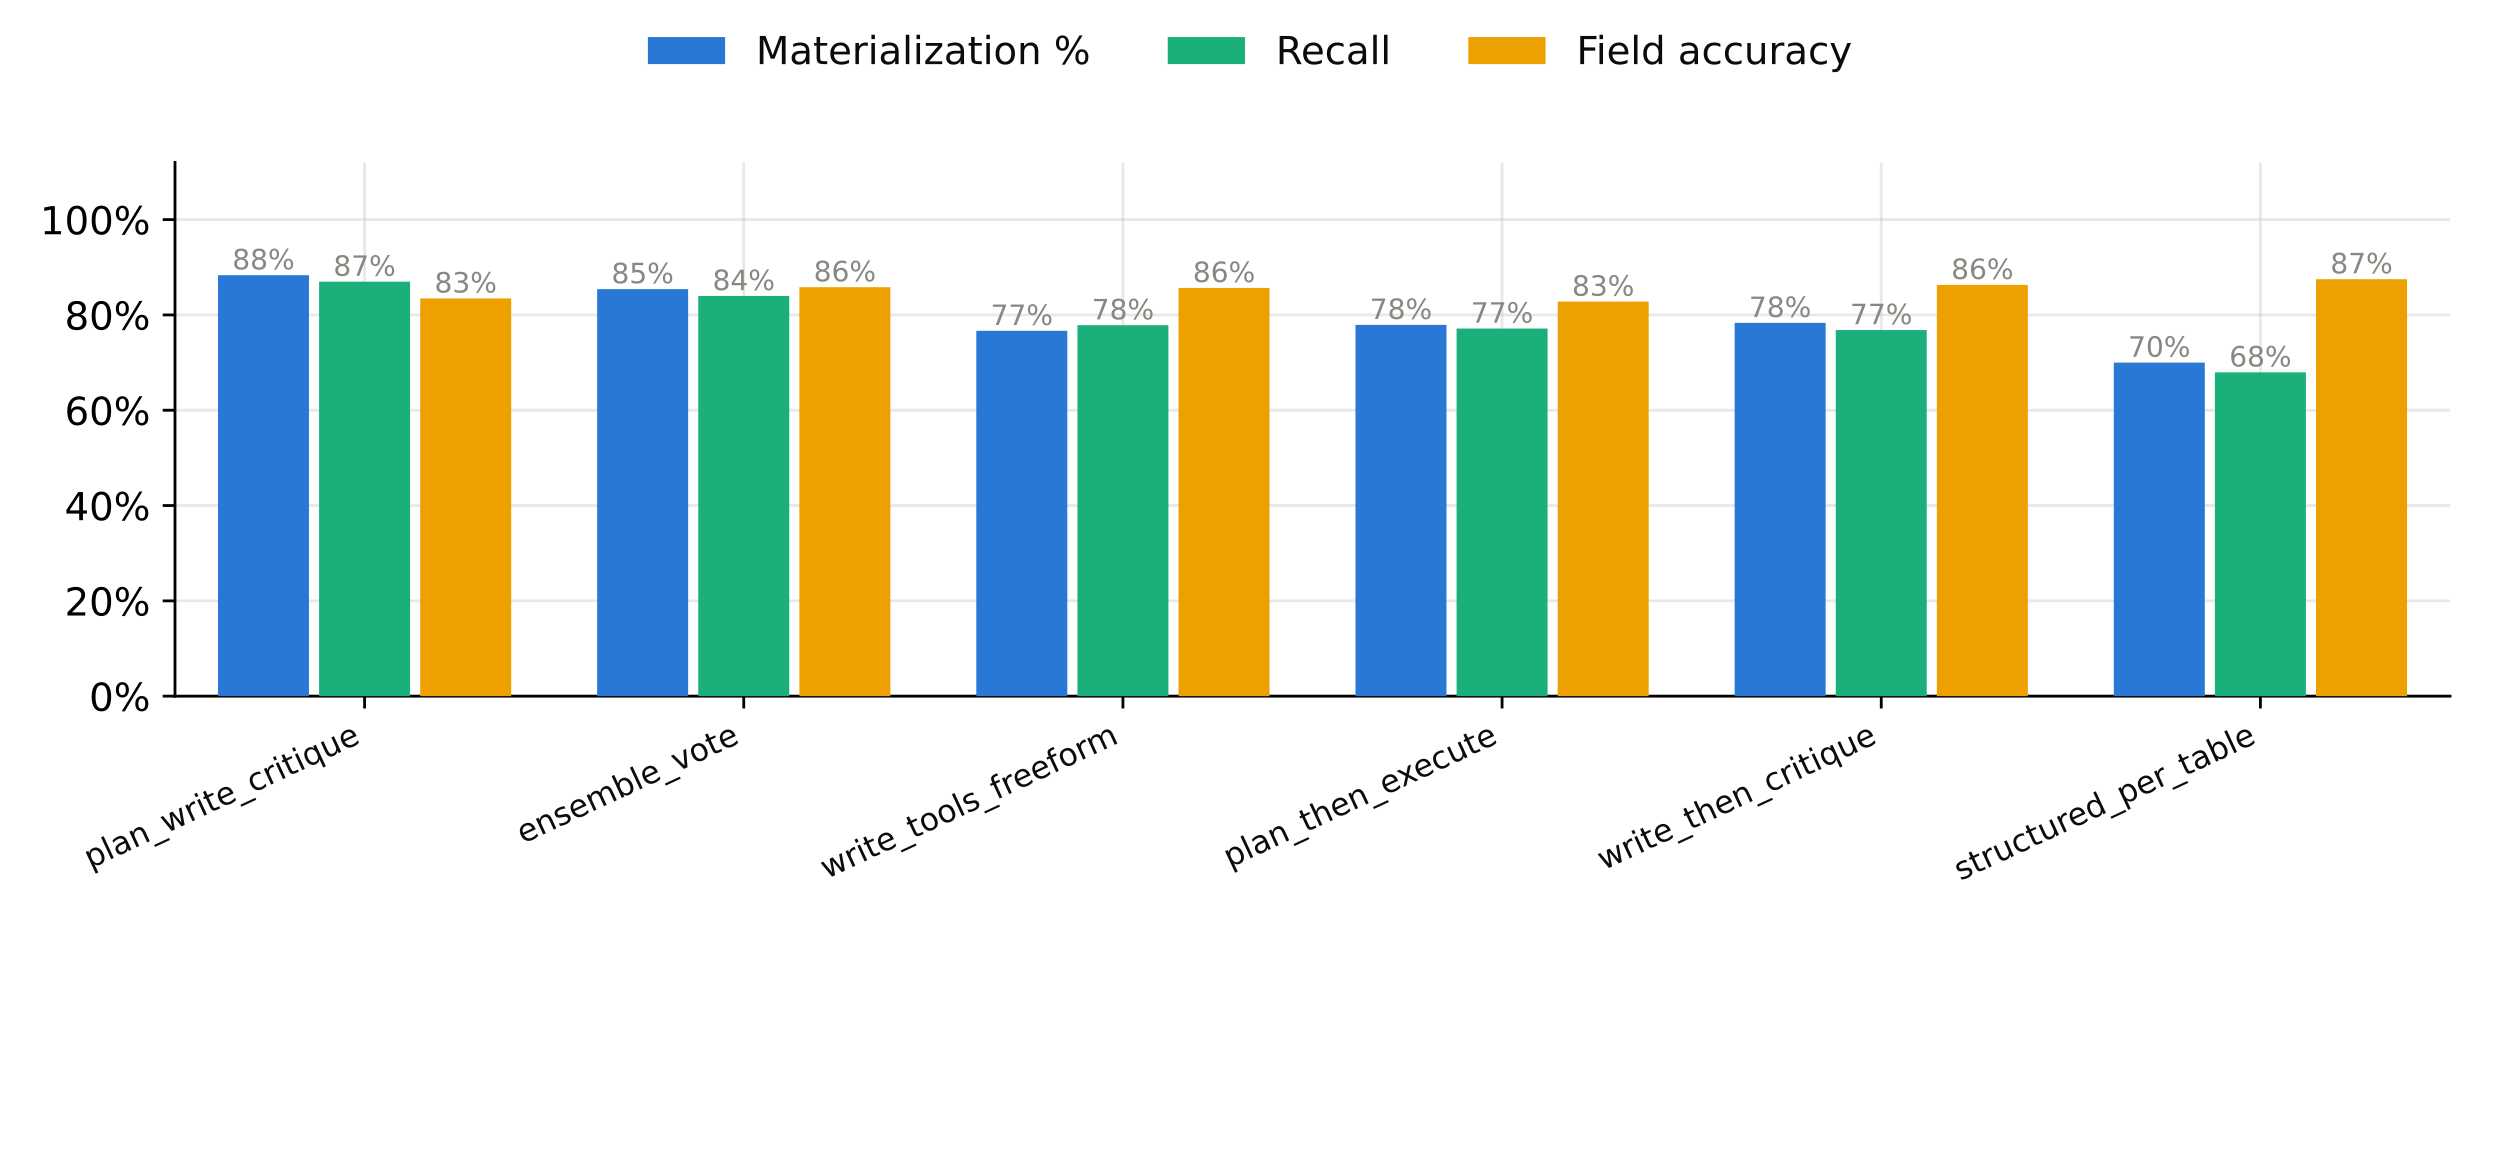
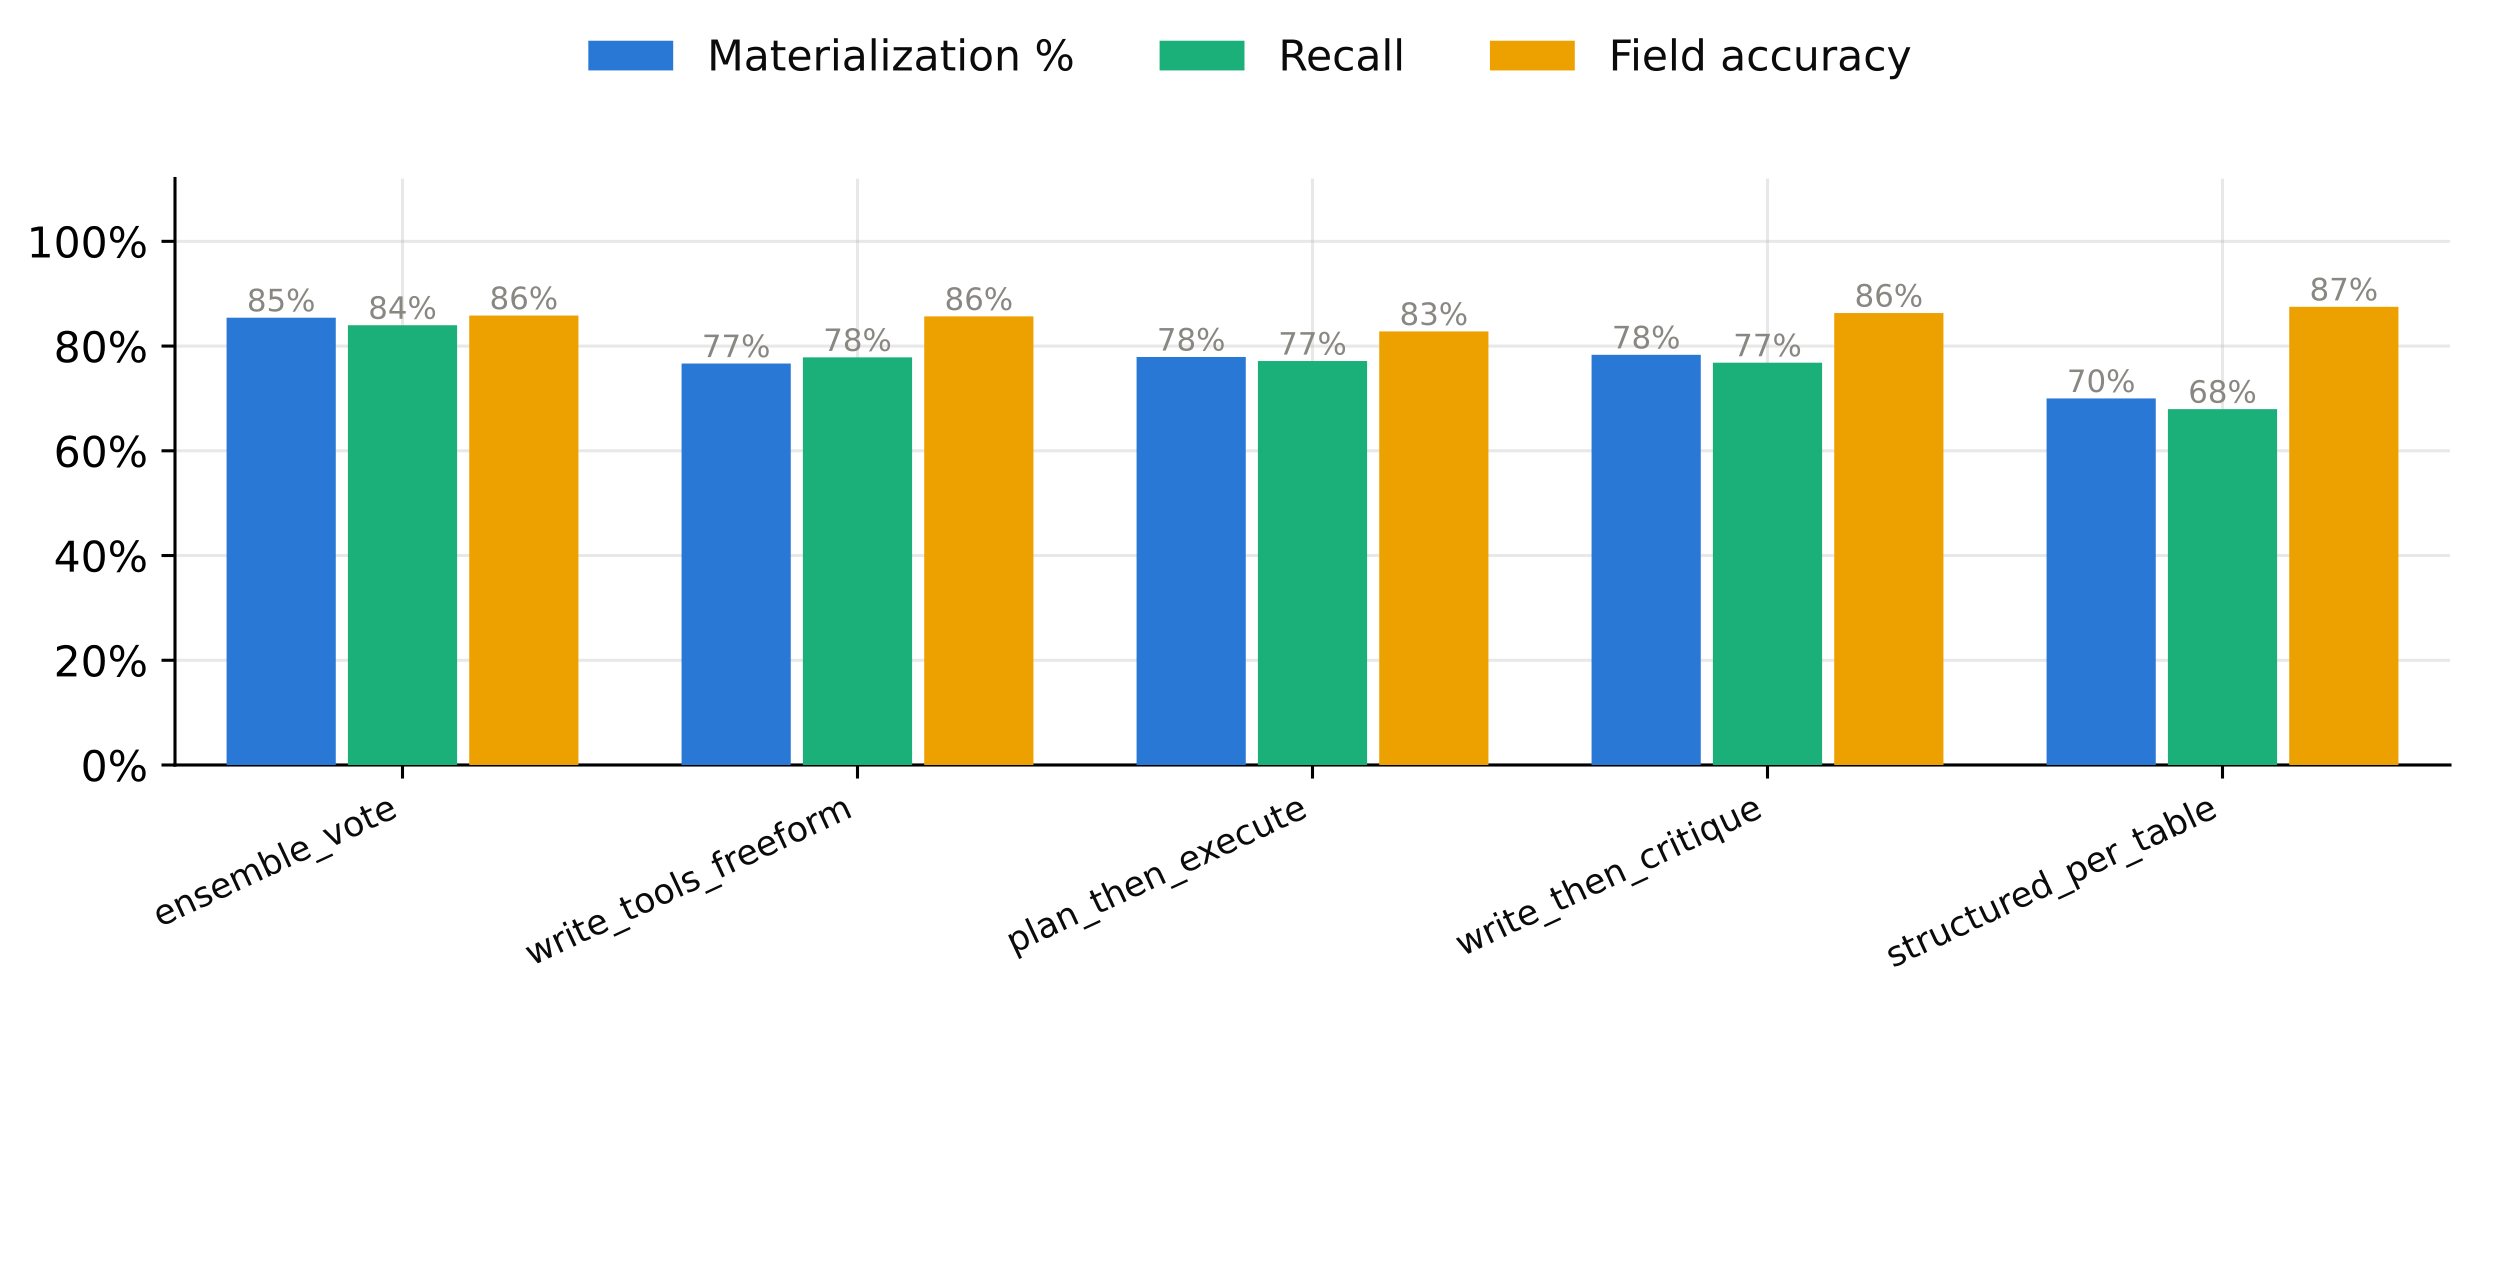
- <svg xmlns="http://www.w3.org/2000/svg" xmlns:xlink="http://www.w3.org/1999/xlink" width="712.08pt" height="330.48pt" viewBox="0 0 712.08 330.48" version="1.1">
+ <svg xmlns="http://www.w3.org/2000/svg" xmlns:xlink="http://www.w3.org/1999/xlink" width="648pt" height="330.48pt" viewBox="0 0 648 330.48" version="1.1">
  <defs>
    <style type="text/css">*{stroke-linejoin: round; stroke-linecap: butt}</style>
  </defs>
  <g id="figure_1">
    <g id="patch_1">
-       <path d="M 0 330.48  L 712.08 330.48  L 712.08 0  L 0 0  L 0 330.48  z " style="fill: none" />
+       <path d="M 0 330.48  L 648 330.48  L 648 0  L 0 0  L 0 330.48  z " style="fill: none" />
    </g>
    <g id="axes_1">
      <g id="patch_2">
-         <path d="M 49.846 198.288  L 697.838 198.288  L 697.838 46.267  L 49.846 46.267  L 49.846 198.288  z " style="fill: none" />
+         <path d="M 45.36 198.288  L 635.04 198.288  L 635.04 46.267  L 45.36 46.267  L 45.36 198.288  z " style="fill: none" />
      </g>
      <g id="matplotlib.axis_1">
        <g id="xtick_1">
          <g id="line2d_1">
-             <path d="M 103.845 198.288  L 103.845 46.267  " clip-path="url(#pdf4b4b96fc)" style="fill: none; stroke: #b0b0b0; stroke-opacity: 0.3; stroke-width: 0.8; stroke-linecap: square" />
+             <path d="M 104.328 198.288  L 104.328 46.267  " clip-path="url(#pa6ef119d5a)" style="fill: none; stroke: #b0b0b0; stroke-opacity: 0.3; stroke-width: 0.8; stroke-linecap: square" />
          </g>
          <g id="line2d_2">
            <defs>
              <path id="mb5208c1d16" d="M 0 0  L 0 3.5  " style="stroke: #000000; stroke-width: 0.8" />
            </defs>
            <g>
-               <use xlink:href="#mb5208c1d16" x="103.845" y="198.288" style="stroke: #000000; stroke-width: 0.8" />
+               <use xlink:href="#mb5208c1d16" x="104.328" y="198.288" style="stroke: #000000; stroke-width: 0.8" />
            </g>
          </g>
          <g id="text_1">
-             <text style="font-size: 9px; font-family: 'DejaVu Sans', 'Bitstream Vera Sans', 'Computer Modern Sans Serif', 'Lucida Grande', 'Verdana', 'Geneva', 'Lucid', 'Arial', 'Helvetica', 'Avant Garde', sans-serif; fill: #0b0b0b" transform="translate(25.73799 247.4896) rotate(-25)">plan_write_critique</text>
+             <text style="font-size: 9px; font-family: 'DejaVu Sans', 'Bitstream Vera Sans', 'Computer Modern Sans Serif', 'Lucida Grande', 'Verdana', 'Geneva', 'Lucid', 'Arial', 'Helvetica', 'Avant Garde', sans-serif; fill: #0b0b0b" transform="translate(41.45248 240.387) rotate(-25)">ensemble_vote</text>
          </g>
        </g>
        <g id="xtick_2">
          <g id="line2d_3">
-             <path d="M 211.844 198.288  L 211.844 46.267  " clip-path="url(#pdf4b4b96fc)" style="fill: none; stroke: #b0b0b0; stroke-opacity: 0.3; stroke-width: 0.8; stroke-linecap: square" />
+             <path d="M 222.264 198.288  L 222.264 46.267  " clip-path="url(#pa6ef119d5a)" style="fill: none; stroke: #b0b0b0; stroke-opacity: 0.3; stroke-width: 0.8; stroke-linecap: square" />
          </g>
          <g id="line2d_4">
            <g>
-               <use xlink:href="#mb5208c1d16" x="211.844" y="198.288" style="stroke: #000000; stroke-width: 0.8" />
+               <use xlink:href="#mb5208c1d16" x="222.264" y="198.288" style="stroke: #000000; stroke-width: 0.8" />
            </g>
          </g>
          <g id="text_2">
-             <text style="font-size: 9px; font-family: 'DejaVu Sans', 'Bitstream Vera Sans', 'Computer Modern Sans Serif', 'Lucida Grande', 'Verdana', 'Geneva', 'Lucid', 'Arial', 'Helvetica', 'Avant Garde', sans-serif; fill: #0b0b0b" transform="translate(148.9683 240.387) rotate(-25)">ensemble_vote</text>
+             <text style="font-size: 9px; font-family: 'DejaVu Sans', 'Bitstream Vera Sans', 'Computer Modern Sans Serif', 'Lucida Grande', 'Verdana', 'Geneva', 'Lucid', 'Arial', 'Helvetica', 'Avant Garde', sans-serif; fill: #0b0b0b" transform="translate(137.912 250.4017) rotate(-25)">write_tools_freeform</text>
          </g>
        </g>
        <g id="xtick_3">
          <g id="line2d_5">
-             <path d="M 319.843 198.288  L 319.843 46.267  " clip-path="url(#pdf4b4b96fc)" style="fill: none; stroke: #b0b0b0; stroke-opacity: 0.3; stroke-width: 0.8; stroke-linecap: square" />
+             <path d="M 340.2 198.288  L 340.2 46.267  " clip-path="url(#pa6ef119d5a)" style="fill: none; stroke: #b0b0b0; stroke-opacity: 0.3; stroke-width: 0.8; stroke-linecap: square" />
          </g>
          <g id="line2d_6">
            <g>
-               <use xlink:href="#mb5208c1d16" x="319.843" y="198.288" style="stroke: #000000; stroke-width: 0.8" />
+               <use xlink:href="#mb5208c1d16" x="340.2" y="198.288" style="stroke: #000000; stroke-width: 0.8" />
            </g>
          </g>
          <g id="text_3">
-             <text style="font-size: 9px; font-family: 'DejaVu Sans', 'Bitstream Vera Sans', 'Computer Modern Sans Serif', 'Lucida Grande', 'Verdana', 'Geneva', 'Lucid', 'Arial', 'Helvetica', 'Avant Garde', sans-serif; fill: #0b0b0b" transform="translate(235.4906 250.4017) rotate(-25)">write_tools_freeform</text>
+             <text style="font-size: 9px; font-family: 'DejaVu Sans', 'Bitstream Vera Sans', 'Computer Modern Sans Serif', 'Lucida Grande', 'Verdana', 'Geneva', 'Lucid', 'Arial', 'Helvetica', 'Avant Garde', sans-serif; fill: #0b0b0b" transform="translate(262.6397 247.2346) rotate(-25)">plan_then_execute</text>
          </g>
        </g>
        <g id="xtick_4">
          <g id="line2d_7">
-             <path d="M 427.841 198.288  L 427.841 46.267  " clip-path="url(#pdf4b4b96fc)" style="fill: none; stroke: #b0b0b0; stroke-opacity: 0.3; stroke-width: 0.8; stroke-linecap: square" />
+             <path d="M 458.136 198.288  L 458.136 46.267  " clip-path="url(#pa6ef119d5a)" style="fill: none; stroke: #b0b0b0; stroke-opacity: 0.3; stroke-width: 0.8; stroke-linecap: square" />
          </g>
          <g id="line2d_8">
            <g>
-               <use xlink:href="#mb5208c1d16" x="427.841" y="198.288" style="stroke: #000000; stroke-width: 0.8" />
+               <use xlink:href="#mb5208c1d16" x="458.136" y="198.288" style="stroke: #000000; stroke-width: 0.8" />
            </g>
          </g>
          <g id="text_4">
-             <text style="font-size: 9px; font-family: 'DejaVu Sans', 'Bitstream Vera Sans', 'Computer Modern Sans Serif', 'Lucida Grande', 'Verdana', 'Geneva', 'Lucid', 'Arial', 'Helvetica', 'Avant Garde', sans-serif; fill: #0b0b0b" transform="translate(350.2811 247.2346) rotate(-25)">plan_then_execute</text>
+             <text style="font-size: 9px; font-family: 'DejaVu Sans', 'Bitstream Vera Sans', 'Computer Modern Sans Serif', 'Lucida Grande', 'Verdana', 'Geneva', 'Lucid', 'Arial', 'Helvetica', 'Avant Garde', sans-serif; fill: #0b0b0b" transform="translate(379.0859 247.9294) rotate(-25)">write_then_critique</text>
          </g>
        </g>
        <g id="xtick_5">
          <g id="line2d_9">
-             <path d="M 535.84 198.288  L 535.84 46.267  " clip-path="url(#pdf4b4b96fc)" style="fill: none; stroke: #b0b0b0; stroke-opacity: 0.3; stroke-width: 0.8; stroke-linecap: square" />
+             <path d="M 576.072 198.288  L 576.072 46.267  " clip-path="url(#pa6ef119d5a)" style="fill: none; stroke: #b0b0b0; stroke-opacity: 0.3; stroke-width: 0.8; stroke-linecap: square" />
          </g>
          <g id="line2d_10">
            <g>
-               <use xlink:href="#mb5208c1d16" x="535.84" y="198.288" style="stroke: #000000; stroke-width: 0.8" />
+               <use xlink:href="#mb5208c1d16" x="576.072" y="198.288" style="stroke: #000000; stroke-width: 0.8" />
            </g>
          </g>
          <g id="text_5">
-             <text style="font-size: 9px; font-family: 'DejaVu Sans', 'Bitstream Vera Sans', 'Computer Modern Sans Serif', 'Lucida Grande', 'Verdana', 'Geneva', 'Lucid', 'Arial', 'Helvetica', 'Avant Garde', sans-serif; fill: #0b0b0b" transform="translate(456.7901 247.9294) rotate(-25)">write_then_critique</text>
-           </g>
-         </g>
-         <g id="xtick_6">
-           <g id="line2d_11">
-             <path d="M 643.839 198.288  L 643.839 46.267  " clip-path="url(#pdf4b4b96fc)" style="fill: none; stroke: #b0b0b0; stroke-opacity: 0.3; stroke-width: 0.8; stroke-linecap: square" />
-           </g>
-           <g id="line2d_12">
-             <g>
-               <use xlink:href="#mb5208c1d16" x="643.839" y="198.288" style="stroke: #000000; stroke-width: 0.8" />
-             </g>
-           </g>
-           <g id="text_6">
-             <text style="font-size: 9px; font-family: 'DejaVu Sans', 'Bitstream Vera Sans', 'Computer Modern Sans Serif', 'Lucida Grande', 'Verdana', 'Geneva', 'Lucid', 'Arial', 'Helvetica', 'Avant Garde', sans-serif; fill: #0b0b0b" transform="translate(558.3871 250.9146) rotate(-25)">structured_per_table</text>
+             <text style="font-size: 9px; font-family: 'DejaVu Sans', 'Bitstream Vera Sans', 'Computer Modern Sans Serif', 'Lucida Grande', 'Verdana', 'Geneva', 'Lucid', 'Arial', 'Helvetica', 'Avant Garde', sans-serif; fill: #0b0b0b" transform="translate(490.6201 250.9146) rotate(-25)">structured_per_table</text>
          </g>
        </g>
      </g>
      <g id="matplotlib.axis_2">
        <g id="ytick_1">
-           <g id="line2d_13">
-             <path d="M 49.846 198.288  L 697.838 198.288  " clip-path="url(#pdf4b4b96fc)" style="fill: none; stroke: #b0b0b0; stroke-opacity: 0.3; stroke-width: 0.8; stroke-linecap: square" />
-           </g>
-           <g id="line2d_14">
+           <g id="line2d_11">
+             <path d="M 45.36 198.288  L 635.04 198.288  " clip-path="url(#pa6ef119d5a)" style="fill: none; stroke: #b0b0b0; stroke-opacity: 0.3; stroke-width: 0.8; stroke-linecap: square" />
+           </g>
+           <g id="line2d_12">
            <defs>
              <path id="m5d1c9b7af4" d="M 0 0  L -3.5 0  " style="stroke: #000000; stroke-width: 0.8" />
            </defs>
            <g>
-               <use xlink:href="#m5d1c9b7af4" x="49.846" y="198.288" style="stroke: #000000; stroke-width: 0.8" />
+               <use xlink:href="#m5d1c9b7af4" x="45.36" y="198.288" style="stroke: #000000; stroke-width: 0.8" />
+             </g>
+           </g>
+           <g id="text_6">
+             <text style="font-size: 11px; font-family: 'DejaVu Sans', 'Bitstream Vera Sans', 'Computer Modern Sans Serif', 'Lucida Grande', 'Verdana', 'Geneva', 'Lucid', 'Arial', 'Helvetica', 'Avant Garde', sans-serif; text-anchor: end" x="38.36" y="202.467" transform="rotate(-0 38.36 202.4671)">0%</text>
+           </g>
+         </g>
+         <g id="ytick_2">
+           <g id="line2d_13">
+             <path d="M 45.36 171.141  L 635.04 171.141  " clip-path="url(#pa6ef119d5a)" style="fill: none; stroke: #b0b0b0; stroke-opacity: 0.3; stroke-width: 0.8; stroke-linecap: square" />
+           </g>
+           <g id="line2d_14">
+             <g>
+               <use xlink:href="#m5d1c9b7af4" x="45.36" y="171.141" style="stroke: #000000; stroke-width: 0.8" />
            </g>
          </g>
          <g id="text_7">
-             <text style="font-size: 11px; font-family: 'DejaVu Sans', 'Bitstream Vera Sans', 'Computer Modern Sans Serif', 'Lucida Grande', 'Verdana', 'Geneva', 'Lucid', 'Arial', 'Helvetica', 'Avant Garde', sans-serif; text-anchor: end" x="42.846" y="202.467" transform="rotate(-0 42.8456 202.4671)">0%</text>
-           </g>
-         </g>
-         <g id="ytick_2">
+             <text style="font-size: 11px; font-family: 'DejaVu Sans', 'Bitstream Vera Sans', 'Computer Modern Sans Serif', 'Lucida Grande', 'Verdana', 'Geneva', 'Lucid', 'Arial', 'Helvetica', 'Avant Garde', sans-serif; text-anchor: end" x="38.36" y="175.321" transform="rotate(-0 38.36 175.3206)">20%</text>
+           </g>
+         </g>
+         <g id="ytick_3">
          <g id="line2d_15">
-             <path d="M 49.846 171.141  L 697.838 171.141  " clip-path="url(#pdf4b4b96fc)" style="fill: none; stroke: #b0b0b0; stroke-opacity: 0.3; stroke-width: 0.8; stroke-linecap: square" />
+             <path d="M 45.36 143.995  L 635.04 143.995  " clip-path="url(#pa6ef119d5a)" style="fill: none; stroke: #b0b0b0; stroke-opacity: 0.3; stroke-width: 0.8; stroke-linecap: square" />
          </g>
          <g id="line2d_16">
            <g>
-               <use xlink:href="#m5d1c9b7af4" x="49.846" y="171.141" style="stroke: #000000; stroke-width: 0.8" />
+               <use xlink:href="#m5d1c9b7af4" x="45.36" y="143.995" style="stroke: #000000; stroke-width: 0.8" />
            </g>
          </g>
          <g id="text_8">
-             <text style="font-size: 11px; font-family: 'DejaVu Sans', 'Bitstream Vera Sans', 'Computer Modern Sans Serif', 'Lucida Grande', 'Verdana', 'Geneva', 'Lucid', 'Arial', 'Helvetica', 'Avant Garde', sans-serif; text-anchor: end" x="42.846" y="175.321" transform="rotate(-0 42.8456 175.3206)">20%</text>
-           </g>
-         </g>
-         <g id="ytick_3">
+             <text style="font-size: 11px; font-family: 'DejaVu Sans', 'Bitstream Vera Sans', 'Computer Modern Sans Serif', 'Lucida Grande', 'Verdana', 'Geneva', 'Lucid', 'Arial', 'Helvetica', 'Avant Garde', sans-serif; text-anchor: end" x="38.36" y="148.174" transform="rotate(-0 38.36 148.174)">40%</text>
+           </g>
+         </g>
+         <g id="ytick_4">
          <g id="line2d_17">
-             <path d="M 49.846 143.995  L 697.838 143.995  " clip-path="url(#pdf4b4b96fc)" style="fill: none; stroke: #b0b0b0; stroke-opacity: 0.3; stroke-width: 0.8; stroke-linecap: square" />
+             <path d="M 45.36 116.848  L 635.04 116.848  " clip-path="url(#pa6ef119d5a)" style="fill: none; stroke: #b0b0b0; stroke-opacity: 0.3; stroke-width: 0.8; stroke-linecap: square" />
          </g>
          <g id="line2d_18">
            <g>
-               <use xlink:href="#m5d1c9b7af4" x="49.846" y="143.995" style="stroke: #000000; stroke-width: 0.8" />
+               <use xlink:href="#m5d1c9b7af4" x="45.36" y="116.848" style="stroke: #000000; stroke-width: 0.8" />
            </g>
          </g>
          <g id="text_9">
-             <text style="font-size: 11px; font-family: 'DejaVu Sans', 'Bitstream Vera Sans', 'Computer Modern Sans Serif', 'Lucida Grande', 'Verdana', 'Geneva', 'Lucid', 'Arial', 'Helvetica', 'Avant Garde', sans-serif; text-anchor: end" x="42.846" y="148.174" transform="rotate(-0 42.8456 148.174)">40%</text>
-           </g>
-         </g>
-         <g id="ytick_4">
+             <text style="font-size: 11px; font-family: 'DejaVu Sans', 'Bitstream Vera Sans', 'Computer Modern Sans Serif', 'Lucida Grande', 'Verdana', 'Geneva', 'Lucid', 'Arial', 'Helvetica', 'Avant Garde', sans-serif; text-anchor: end" x="38.36" y="121.027" transform="rotate(-0 38.36 121.0274)">60%</text>
+           </g>
+         </g>
+         <g id="ytick_5">
          <g id="line2d_19">
-             <path d="M 49.846 116.848  L 697.838 116.848  " clip-path="url(#pdf4b4b96fc)" style="fill: none; stroke: #b0b0b0; stroke-opacity: 0.3; stroke-width: 0.8; stroke-linecap: square" />
+             <path d="M 45.36 89.702  L 635.04 89.702  " clip-path="url(#pa6ef119d5a)" style="fill: none; stroke: #b0b0b0; stroke-opacity: 0.3; stroke-width: 0.8; stroke-linecap: square" />
          </g>
          <g id="line2d_20">
            <g>
-               <use xlink:href="#m5d1c9b7af4" x="49.846" y="116.848" style="stroke: #000000; stroke-width: 0.8" />
+               <use xlink:href="#m5d1c9b7af4" x="45.36" y="89.702" style="stroke: #000000; stroke-width: 0.8" />
            </g>
          </g>
          <g id="text_10">
-             <text style="font-size: 11px; font-family: 'DejaVu Sans', 'Bitstream Vera Sans', 'Computer Modern Sans Serif', 'Lucida Grande', 'Verdana', 'Geneva', 'Lucid', 'Arial', 'Helvetica', 'Avant Garde', sans-serif; text-anchor: end" x="42.846" y="121.027" transform="rotate(-0 42.8456 121.0274)">60%</text>
-           </g>
-         </g>
-         <g id="ytick_5">
+             <text style="font-size: 11px; font-family: 'DejaVu Sans', 'Bitstream Vera Sans', 'Computer Modern Sans Serif', 'Lucida Grande', 'Verdana', 'Geneva', 'Lucid', 'Arial', 'Helvetica', 'Avant Garde', sans-serif; text-anchor: end" x="38.36" y="93.881" transform="rotate(-0 38.36 93.88085)">80%</text>
+           </g>
+         </g>
+         <g id="ytick_6">
          <g id="line2d_21">
-             <path d="M 49.846 89.702  L 697.838 89.702  " clip-path="url(#pdf4b4b96fc)" style="fill: none; stroke: #b0b0b0; stroke-opacity: 0.3; stroke-width: 0.8; stroke-linecap: square" />
+             <path d="M 45.36 62.555  L 635.04 62.555  " clip-path="url(#pa6ef119d5a)" style="fill: none; stroke: #b0b0b0; stroke-opacity: 0.3; stroke-width: 0.8; stroke-linecap: square" />
          </g>
          <g id="line2d_22">
            <g>
-               <use xlink:href="#m5d1c9b7af4" x="49.846" y="89.702" style="stroke: #000000; stroke-width: 0.8" />
+               <use xlink:href="#m5d1c9b7af4" x="45.36" y="62.555" style="stroke: #000000; stroke-width: 0.8" />
            </g>
          </g>
          <g id="text_11">
-             <text style="font-size: 11px; font-family: 'DejaVu Sans', 'Bitstream Vera Sans', 'Computer Modern Sans Serif', 'Lucida Grande', 'Verdana', 'Geneva', 'Lucid', 'Arial', 'Helvetica', 'Avant Garde', sans-serif; text-anchor: end" x="42.846" y="93.881" transform="rotate(-0 42.8456 93.88085)">80%</text>
-           </g>
-         </g>
-         <g id="ytick_6">
-           <g id="line2d_23">
-             <path d="M 49.846 62.555  L 697.838 62.555  " clip-path="url(#pdf4b4b96fc)" style="fill: none; stroke: #b0b0b0; stroke-opacity: 0.3; stroke-width: 0.8; stroke-linecap: square" />
-           </g>
-           <g id="line2d_24">
-             <g>
-               <use xlink:href="#m5d1c9b7af4" x="49.846" y="62.555" style="stroke: #000000; stroke-width: 0.8" />
-             </g>
-           </g>
-           <g id="text_12">
-             <text style="font-size: 11px; font-family: 'DejaVu Sans', 'Bitstream Vera Sans', 'Computer Modern Sans Serif', 'Lucida Grande', 'Verdana', 'Geneva', 'Lucid', 'Arial', 'Helvetica', 'Avant Garde', sans-serif; text-anchor: end" x="42.846" y="66.734" transform="rotate(-0 42.8456 66.73428)">100%</text>
+             <text style="font-size: 11px; font-family: 'DejaVu Sans', 'Bitstream Vera Sans', 'Computer Modern Sans Serif', 'Lucida Grande', 'Verdana', 'Geneva', 'Lucid', 'Arial', 'Helvetica', 'Avant Garde', sans-serif; text-anchor: end" x="38.36" y="66.734" transform="rotate(-0 38.36 66.73428)">100%</text>
          </g>
        </g>
      </g>
      <g id="patch_3">
-         <path d="M 49.846 198.288  L 49.846 46.267  " style="fill: none; stroke: #000000; stroke-width: 0.8; stroke-linejoin: miter; stroke-linecap: square" />
+         <path d="M 45.36 198.288  L 45.36 46.267  " style="fill: none; stroke: #000000; stroke-width: 0.8; stroke-linejoin: miter; stroke-linecap: square" />
      </g>
      <g id="patch_4">
-         <path d="M 49.846 198.288  L 697.838 198.288  " style="fill: none; stroke: #000000; stroke-width: 0.8; stroke-linejoin: miter; stroke-linecap: square" />
+         <path d="M 45.36 198.288  L 635.04 198.288  " style="fill: none; stroke: #000000; stroke-width: 0.8; stroke-linejoin: miter; stroke-linecap: square" />
      </g>
      <g id="patch_5">
-         <path d="M 62.085 198.288  L 88.005 198.288  L 88.005 78.391  L 62.085 78.391  z " clip-path="url(#pdf4b4b96fc)" style="fill: #2a78d6" />
+         <path d="M 58.726 198.288  L 87.031 198.288  L 87.031 82.35  L 58.726 82.35  z " clip-path="url(#pa6ef119d5a)" style="fill: #2a78d6" />
      </g>
      <g id="patch_6">
-         <path d="M 170.084 198.288  L 196.004 198.288  L 196.004 82.35  L 170.084 82.35  z " clip-path="url(#pdf4b4b96fc)" style="fill: #2a78d6" />
+         <path d="M 176.662 198.288  L 204.967 198.288  L 204.967 94.226  L 176.662 94.226  z " clip-path="url(#pa6ef119d5a)" style="fill: #2a78d6" />
      </g>
      <g id="patch_7">
-         <path d="M 278.083 198.288  L 304.003 198.288  L 304.003 94.226  L 278.083 94.226  z " clip-path="url(#pdf4b4b96fc)" style="fill: #2a78d6" />
+         <path d="M 294.598 198.288  L 322.903 198.288  L 322.903 92.529  L 294.598 92.529  z " clip-path="url(#pa6ef119d5a)" style="fill: #2a78d6" />
      </g>
      <g id="patch_8">
-         <path d="M 386.082 198.288  L 412.002 198.288  L 412.002 92.529  L 386.082 92.529  z " clip-path="url(#pdf4b4b96fc)" style="fill: #2a78d6" />
+         <path d="M 412.534 198.288  L 440.839 198.288  L 440.839 91.964  L 412.534 91.964  z " clip-path="url(#pa6ef119d5a)" style="fill: #2a78d6" />
      </g>
      <g id="patch_9">
-         <path d="M 494.081 198.288  L 520 198.288  L 520 91.964  L 494.081 91.964  z " clip-path="url(#pdf4b4b96fc)" style="fill: #2a78d6" />
+         <path d="M 530.47 198.288  L 558.775 198.288  L 558.775 103.275  L 530.47 103.275  z " clip-path="url(#pa6ef119d5a)" style="fill: #2a78d6" />
+       </g>
+       <g id="text_12">
+         <text style="font-size: 8px; font-family: 'DejaVu Sans', 'Bitstream Vera Sans', 'Computer Modern Sans Serif', 'Lucida Grande', 'Verdana', 'Geneva', 'Lucid', 'Arial', 'Helvetica', 'Avant Garde', sans-serif; text-anchor: middle; fill: #898781" x="72.878" y="80.686" transform="rotate(-0 72.8784 80.68577)">85%</text>
+       </g>
+       <g id="text_13">
+         <text style="font-size: 8px; font-family: 'DejaVu Sans', 'Bitstream Vera Sans', 'Computer Modern Sans Serif', 'Lucida Grande', 'Verdana', 'Geneva', 'Lucid', 'Arial', 'Helvetica', 'Avant Garde', sans-serif; text-anchor: middle; fill: #898781" x="190.814" y="92.562" transform="rotate(-0 190.8144 92.56239)">77%</text>
+       </g>
+       <g id="text_14">
+         <text style="font-size: 8px; font-family: 'DejaVu Sans', 'Bitstream Vera Sans', 'Computer Modern Sans Serif', 'Lucida Grande', 'Verdana', 'Geneva', 'Lucid', 'Arial', 'Helvetica', 'Avant Garde', sans-serif; text-anchor: middle; fill: #898781" x="308.75" y="90.866" transform="rotate(-0 308.7504 90.86573)">78%</text>
+       </g>
+       <g id="text_15">
+         <text style="font-size: 8px; font-family: 'DejaVu Sans', 'Bitstream Vera Sans', 'Computer Modern Sans Serif', 'Lucida Grande', 'Verdana', 'Geneva', 'Lucid', 'Arial', 'Helvetica', 'Avant Garde', sans-serif; text-anchor: middle; fill: #898781" x="426.686" y="90.3" transform="rotate(-0 426.6864 90.30018)">78%</text>
+       </g>
+       <g id="text_16">
+         <text style="font-size: 8px; font-family: 'DejaVu Sans', 'Bitstream Vera Sans', 'Computer Modern Sans Serif', 'Lucida Grande', 'Verdana', 'Geneva', 'Lucid', 'Arial', 'Helvetica', 'Avant Garde', sans-serif; text-anchor: middle; fill: #898781" x="544.622" y="101.611" transform="rotate(-0 544.6224 101.6112)">70%</text>
      </g>
      <g id="patch_10">
-         <path d="M 602.079 198.288  L 627.999 198.288  L 627.999 103.275  L 602.079 103.275  z " clip-path="url(#pdf4b4b96fc)" style="fill: #2a78d6" />
-       </g>
-       <g id="text_13">
-         <text style="font-size: 8px; font-family: 'DejaVu Sans', 'Bitstream Vera Sans', 'Computer Modern Sans Serif', 'Lucida Grande', 'Verdana', 'Geneva', 'Lucid', 'Arial', 'Helvetica', 'Avant Garde', sans-serif; text-anchor: middle; fill: #898781" x="75.045" y="76.727" transform="rotate(-0 75.04532 76.72689)">88%</text>
-       </g>
-       <g id="text_14">
-         <text style="font-size: 8px; font-family: 'DejaVu Sans', 'Bitstream Vera Sans', 'Computer Modern Sans Serif', 'Lucida Grande', 'Verdana', 'Geneva', 'Lucid', 'Arial', 'Helvetica', 'Avant Garde', sans-serif; text-anchor: middle; fill: #898781" x="183.044" y="80.686" transform="rotate(-0 183.0441 80.68577)">85%</text>
-       </g>
-       <g id="text_15">
-         <text style="font-size: 8px; font-family: 'DejaVu Sans', 'Bitstream Vera Sans', 'Computer Modern Sans Serif', 'Lucida Grande', 'Verdana', 'Geneva', 'Lucid', 'Arial', 'Helvetica', 'Avant Garde', sans-serif; text-anchor: middle; fill: #898781" x="291.043" y="92.562" transform="rotate(-0 291.0429 92.56239)">77%</text>
-       </g>
-       <g id="text_16">
-         <text style="font-size: 8px; font-family: 'DejaVu Sans', 'Bitstream Vera Sans', 'Computer Modern Sans Serif', 'Lucida Grande', 'Verdana', 'Geneva', 'Lucid', 'Arial', 'Helvetica', 'Avant Garde', sans-serif; text-anchor: middle; fill: #898781" x="399.042" y="90.866" transform="rotate(-0 399.0417 90.86573)">78%</text>
+         <path d="M 90.176 198.288  L 118.48 198.288  L 118.48 84.299  L 90.176 84.299  z " clip-path="url(#pa6ef119d5a)" style="fill: #1baf7a" />
+       </g>
+       <g id="patch_11">
+         <path d="M 208.112 198.288  L 236.416 198.288  L 236.416 92.627  L 208.112 92.627  z " clip-path="url(#pa6ef119d5a)" style="fill: #1baf7a" />
+       </g>
+       <g id="patch_12">
+         <path d="M 326.048 198.288  L 354.352 198.288  L 354.352 93.578  L 326.048 93.578  z " clip-path="url(#pa6ef119d5a)" style="fill: #1baf7a" />
+       </g>
+       <g id="patch_13">
+         <path d="M 443.984 198.288  L 472.288 198.288  L 472.288 94.013  L 443.984 94.013  z " clip-path="url(#pa6ef119d5a)" style="fill: #1baf7a" />
+       </g>
+       <g id="patch_14">
+         <path d="M 561.92 198.288  L 590.224 198.288  L 590.224 106.05  L 561.92 106.05  z " clip-path="url(#pa6ef119d5a)" style="fill: #1baf7a" />
      </g>
      <g id="text_17">
-         <text style="font-size: 8px; font-family: 'DejaVu Sans', 'Bitstream Vera Sans', 'Computer Modern Sans Serif', 'Lucida Grande', 'Verdana', 'Geneva', 'Lucid', 'Arial', 'Helvetica', 'Avant Garde', sans-serif; text-anchor: middle; fill: #898781" x="507.041" y="90.3" transform="rotate(-0 507.0405 90.30018)">78%</text>
+         <text style="font-size: 8px; font-family: 'DejaVu Sans', 'Bitstream Vera Sans', 'Computer Modern Sans Serif', 'Lucida Grande', 'Verdana', 'Geneva', 'Lucid', 'Arial', 'Helvetica', 'Avant Garde', sans-serif; text-anchor: middle; fill: #898781" x="104.328" y="82.635" transform="rotate(-0 104.328 82.63541)">84%</text>
      </g>
      <g id="text_18">
-         <text style="font-size: 8px; font-family: 'DejaVu Sans', 'Bitstream Vera Sans', 'Computer Modern Sans Serif', 'Lucida Grande', 'Verdana', 'Geneva', 'Lucid', 'Arial', 'Helvetica', 'Avant Garde', sans-serif; text-anchor: middle; fill: #898781" x="615.039" y="101.611" transform="rotate(-0 615.0393 101.6112)">70%</text>
-       </g>
-       <g id="patch_11">
-         <path d="M 90.885 198.288  L 116.805 198.288  L 116.805 80.229  L 90.885 80.229  z " clip-path="url(#pdf4b4b96fc)" style="fill: #1baf7a" />
-       </g>
-       <g id="patch_12">
-         <path d="M 198.884 198.288  L 224.804 198.288  L 224.804 84.299  L 198.884 84.299  z " clip-path="url(#pdf4b4b96fc)" style="fill: #1baf7a" />
-       </g>
-       <g id="patch_13">
-         <path d="M 306.883 198.288  L 332.802 198.288  L 332.802 92.627  L 306.883 92.627  z " clip-path="url(#pdf4b4b96fc)" style="fill: #1baf7a" />
-       </g>
-       <g id="patch_14">
-         <path d="M 414.882 198.288  L 440.801 198.288  L 440.801 93.578  L 414.882 93.578  z " clip-path="url(#pdf4b4b96fc)" style="fill: #1baf7a" />
+         <text style="font-size: 8px; font-family: 'DejaVu Sans', 'Bitstream Vera Sans', 'Computer Modern Sans Serif', 'Lucida Grande', 'Verdana', 'Geneva', 'Lucid', 'Arial', 'Helvetica', 'Avant Garde', sans-serif; text-anchor: middle; fill: #898781" x="222.264" y="90.964" transform="rotate(-0 222.264 90.96363)">78%</text>
+       </g>
+       <g id="text_19">
+         <text style="font-size: 8px; font-family: 'DejaVu Sans', 'Bitstream Vera Sans', 'Computer Modern Sans Serif', 'Lucida Grande', 'Verdana', 'Geneva', 'Lucid', 'Arial', 'Helvetica', 'Avant Garde', sans-serif; text-anchor: middle; fill: #898781" x="340.2" y="91.914" transform="rotate(-0 340.2 91.91425)">77%</text>
+       </g>
+       <g id="text_20">
+         <text style="font-size: 8px; font-family: 'DejaVu Sans', 'Bitstream Vera Sans', 'Computer Modern Sans Serif', 'Lucida Grande', 'Verdana', 'Geneva', 'Lucid', 'Arial', 'Helvetica', 'Avant Garde', sans-serif; text-anchor: middle; fill: #898781" x="458.136" y="92.349" transform="rotate(-0 458.136 92.34925)">77%</text>
+       </g>
+       <g id="text_21">
+         <text style="font-size: 8px; font-family: 'DejaVu Sans', 'Bitstream Vera Sans', 'Computer Modern Sans Serif', 'Lucida Grande', 'Verdana', 'Geneva', 'Lucid', 'Arial', 'Helvetica', 'Avant Garde', sans-serif; text-anchor: middle; fill: #898781" x="576.072" y="104.386" transform="rotate(-0 576.072 104.3865)">68%</text>
      </g>
      <g id="patch_15">
-         <path d="M 522.88 198.288  L 548.8 198.288  L 548.8 94.013  L 522.88 94.013  z " clip-path="url(#pdf4b4b96fc)" style="fill: #1baf7a" />
+         <path d="M 121.625 198.288  L 149.93 198.288  L 149.93 81.795  L 121.625 81.795  z " clip-path="url(#pa6ef119d5a)" style="fill: #eda100" />
      </g>
      <g id="patch_16">
-         <path d="M 630.879 198.288  L 656.799 198.288  L 656.799 106.05  L 630.879 106.05  z " clip-path="url(#pdf4b4b96fc)" style="fill: #1baf7a" />
-       </g>
-       <g id="text_19">
-         <text style="font-size: 8px; font-family: 'DejaVu Sans', 'Bitstream Vera Sans', 'Computer Modern Sans Serif', 'Lucida Grande', 'Verdana', 'Geneva', 'Lucid', 'Arial', 'Helvetica', 'Avant Garde', sans-serif; text-anchor: middle; fill: #898781" x="103.845" y="78.565" transform="rotate(-0 103.845 78.56499)">87%</text>
-       </g>
-       <g id="text_20">
-         <text style="font-size: 8px; font-family: 'DejaVu Sans', 'Bitstream Vera Sans', 'Computer Modern Sans Serif', 'Lucida Grande', 'Verdana', 'Geneva', 'Lucid', 'Arial', 'Helvetica', 'Avant Garde', sans-serif; text-anchor: middle; fill: #898781" x="211.844" y="82.635" transform="rotate(-0 211.8438 82.63541)">84%</text>
-       </g>
-       <g id="text_21">
-         <text style="font-size: 8px; font-family: 'DejaVu Sans', 'Bitstream Vera Sans', 'Computer Modern Sans Serif', 'Lucida Grande', 'Verdana', 'Geneva', 'Lucid', 'Arial', 'Helvetica', 'Avant Garde', sans-serif; text-anchor: middle; fill: #898781" x="319.843" y="90.964" transform="rotate(-0 319.8426 90.96363)">78%</text>
+         <path d="M 239.561 198.288  L 267.866 198.288  L 267.866 82.005  L 239.561 82.005  z " clip-path="url(#pa6ef119d5a)" style="fill: #eda100" />
+       </g>
+       <g id="patch_17">
+         <path d="M 357.497 198.288  L 385.802 198.288  L 385.802 85.902  L 357.497 85.902  z " clip-path="url(#pa6ef119d5a)" style="fill: #eda100" />
+       </g>
+       <g id="patch_18">
+         <path d="M 475.433 198.288  L 503.738 198.288  L 503.738 81.142  L 475.433 81.142  z " clip-path="url(#pa6ef119d5a)" style="fill: #eda100" />
+       </g>
+       <g id="patch_19">
+         <path d="M 593.369 198.288  L 621.674 198.288  L 621.674 79.525  L 593.369 79.525  z " clip-path="url(#pa6ef119d5a)" style="fill: #eda100" />
      </g>
      <g id="text_22">
-         <text style="font-size: 8px; font-family: 'DejaVu Sans', 'Bitstream Vera Sans', 'Computer Modern Sans Serif', 'Lucida Grande', 'Verdana', 'Geneva', 'Lucid', 'Arial', 'Helvetica', 'Avant Garde', sans-serif; text-anchor: middle; fill: #898781" x="427.841" y="91.914" transform="rotate(-0 427.8414 91.91425)">77%</text>
+         <text style="font-size: 8px; font-family: 'DejaVu Sans', 'Bitstream Vera Sans', 'Computer Modern Sans Serif', 'Lucida Grande', 'Verdana', 'Geneva', 'Lucid', 'Arial', 'Helvetica', 'Avant Garde', sans-serif; text-anchor: middle; fill: #898781" x="135.778" y="80.132" transform="rotate(-0 135.7776 80.13167)">86%</text>
      </g>
      <g id="text_23">
-         <text style="font-size: 8px; font-family: 'DejaVu Sans', 'Bitstream Vera Sans', 'Computer Modern Sans Serif', 'Lucida Grande', 'Verdana', 'Geneva', 'Lucid', 'Arial', 'Helvetica', 'Avant Garde', sans-serif; text-anchor: middle; fill: #898781" x="535.84" y="92.349" transform="rotate(-0 535.8402 92.34925)">77%</text>
+         <text style="font-size: 8px; font-family: 'DejaVu Sans', 'Bitstream Vera Sans', 'Computer Modern Sans Serif', 'Lucida Grande', 'Verdana', 'Geneva', 'Lucid', 'Arial', 'Helvetica', 'Avant Garde', sans-serif; text-anchor: middle; fill: #898781" x="253.714" y="80.342" transform="rotate(-0 253.7136 80.3417)">86%</text>
      </g>
      <g id="text_24">
-         <text style="font-size: 8px; font-family: 'DejaVu Sans', 'Bitstream Vera Sans', 'Computer Modern Sans Serif', 'Lucida Grande', 'Verdana', 'Geneva', 'Lucid', 'Arial', 'Helvetica', 'Avant Garde', sans-serif; text-anchor: middle; fill: #898781" x="643.839" y="104.386" transform="rotate(-0 643.839 104.3865)">68%</text>
-       </g>
-       <g id="patch_17">
-         <path d="M 119.685 198.288  L 145.605 198.288  L 145.605 84.993  L 119.685 84.993  z " clip-path="url(#pdf4b4b96fc)" style="fill: #eda100" />
-       </g>
-       <g id="patch_18">
-         <path d="M 227.684 198.288  L 253.603 198.288  L 253.603 81.795  L 227.684 81.795  z " clip-path="url(#pdf4b4b96fc)" style="fill: #eda100" />
-       </g>
-       <g id="patch_19">
-         <path d="M 335.682 198.288  L 361.602 198.288  L 361.602 82.005  L 335.682 82.005  z " clip-path="url(#pdf4b4b96fc)" style="fill: #eda100" />
-       </g>
-       <g id="patch_20">
-         <path d="M 443.681 198.288  L 469.601 198.288  L 469.601 85.902  L 443.681 85.902  z " clip-path="url(#pdf4b4b96fc)" style="fill: #eda100" />
-       </g>
-       <g id="patch_21">
-         <path d="M 551.68 198.288  L 577.6 198.288  L 577.6 81.142  L 551.68 81.142  z " clip-path="url(#pdf4b4b96fc)" style="fill: #eda100" />
-       </g>
-       <g id="patch_22">
-         <path d="M 659.679 198.288  L 685.599 198.288  L 685.599 79.525  L 659.679 79.525  z " clip-path="url(#pdf4b4b96fc)" style="fill: #eda100" />
+         <text style="font-size: 8px; font-family: 'DejaVu Sans', 'Bitstream Vera Sans', 'Computer Modern Sans Serif', 'Lucida Grande', 'Verdana', 'Geneva', 'Lucid', 'Arial', 'Helvetica', 'Avant Garde', sans-serif; text-anchor: middle; fill: #898781" x="371.65" y="84.238" transform="rotate(-0 371.6496 84.23785)">83%</text>
      </g>
      <g id="text_25">
-         <text style="font-size: 8px; font-family: 'DejaVu Sans', 'Bitstream Vera Sans', 'Computer Modern Sans Serif', 'Lucida Grande', 'Verdana', 'Geneva', 'Lucid', 'Arial', 'Helvetica', 'Avant Garde', sans-serif; text-anchor: middle; fill: #898781" x="132.645" y="83.33" transform="rotate(-0 132.6447 83.32971)">83%</text>
+         <text style="font-size: 8px; font-family: 'DejaVu Sans', 'Bitstream Vera Sans', 'Computer Modern Sans Serif', 'Lucida Grande', 'Verdana', 'Geneva', 'Lucid', 'Arial', 'Helvetica', 'Avant Garde', sans-serif; text-anchor: middle; fill: #898781" x="489.586" y="79.478" transform="rotate(-0 489.5856 79.47845)">86%</text>
      </g>
      <g id="text_26">
-         <text style="font-size: 8px; font-family: 'DejaVu Sans', 'Bitstream Vera Sans', 'Computer Modern Sans Serif', 'Lucida Grande', 'Verdana', 'Geneva', 'Lucid', 'Arial', 'Helvetica', 'Avant Garde', sans-serif; text-anchor: middle; fill: #898781" x="240.643" y="80.132" transform="rotate(-0 240.6435 80.13167)">86%</text>
-       </g>
-       <g id="text_27">
-         <text style="font-size: 8px; font-family: 'DejaVu Sans', 'Bitstream Vera Sans', 'Computer Modern Sans Serif', 'Lucida Grande', 'Verdana', 'Geneva', 'Lucid', 'Arial', 'Helvetica', 'Avant Garde', sans-serif; text-anchor: middle; fill: #898781" x="348.642" y="80.342" transform="rotate(-0 348.6423 80.3417)">86%</text>
-       </g>
-       <g id="text_28">
-         <text style="font-size: 8px; font-family: 'DejaVu Sans', 'Bitstream Vera Sans', 'Computer Modern Sans Serif', 'Lucida Grande', 'Verdana', 'Geneva', 'Lucid', 'Arial', 'Helvetica', 'Avant Garde', sans-serif; text-anchor: middle; fill: #898781" x="456.641" y="84.238" transform="rotate(-0 456.6411 84.23785)">83%</text>
-       </g>
-       <g id="text_29">
-         <text style="font-size: 8px; font-family: 'DejaVu Sans', 'Bitstream Vera Sans', 'Computer Modern Sans Serif', 'Lucida Grande', 'Verdana', 'Geneva', 'Lucid', 'Arial', 'Helvetica', 'Avant Garde', sans-serif; text-anchor: middle; fill: #898781" x="564.64" y="79.478" transform="rotate(-0 564.6399 79.47845)">86%</text>
-       </g>
-       <g id="text_30">
-         <text style="font-size: 8px; font-family: 'DejaVu Sans', 'Bitstream Vera Sans', 'Computer Modern Sans Serif', 'Lucida Grande', 'Verdana', 'Geneva', 'Lucid', 'Arial', 'Helvetica', 'Avant Garde', sans-serif; text-anchor: middle; fill: #898781" x="672.639" y="77.861" transform="rotate(-0 672.6387 77.86089)">87%</text>
+         <text style="font-size: 8px; font-family: 'DejaVu Sans', 'Bitstream Vera Sans', 'Computer Modern Sans Serif', 'Lucida Grande', 'Verdana', 'Geneva', 'Lucid', 'Arial', 'Helvetica', 'Avant Garde', sans-serif; text-anchor: middle; fill: #898781" x="607.522" y="77.861" transform="rotate(-0 607.5216 77.86089)">87%</text>
      </g>
    </g>
    <g id="legend_1">
-       <g id="patch_23">
-         <path d="M 184.534 18.258  L 206.534 18.258  L 206.534 10.558  L 184.534 10.558  z " style="fill: #2a78d6" />
-       </g>
-       <g id="text_31">
-         <text style="font-size: 11px; font-family: 'DejaVu Sans', 'Bitstream Vera Sans', 'Computer Modern Sans Serif', 'Lucida Grande', 'Verdana', 'Geneva', 'Lucid', 'Arial', 'Helvetica', 'Avant Garde', sans-serif; text-anchor: start; fill: #0b0b0b" x="215.334" y="18.258" transform="rotate(-0 215.3337 18.25828)">Materialization %</text>
-       </g>
-       <g id="patch_24">
-         <path d="M 332.609 18.258  L 354.609 18.258  L 354.609 10.558  L 332.609 10.558  z " style="fill: #1baf7a" />
-       </g>
-       <g id="text_32">
-         <text style="font-size: 11px; font-family: 'DejaVu Sans', 'Bitstream Vera Sans', 'Computer Modern Sans Serif', 'Lucida Grande', 'Verdana', 'Geneva', 'Lucid', 'Arial', 'Helvetica', 'Avant Garde', sans-serif; text-anchor: start; fill: #0b0b0b" x="363.409" y="18.258" transform="rotate(-0 363.4091 18.25828)">Recall</text>
-       </g>
-       <g id="patch_25">
-         <path d="M 418.227 18.258  L 440.227 18.258  L 440.227 10.558  L 418.227 10.558  z " style="fill: #eda100" />
-       </g>
-       <g id="text_33">
-         <text style="font-size: 11px; font-family: 'DejaVu Sans', 'Bitstream Vera Sans', 'Computer Modern Sans Serif', 'Lucida Grande', 'Verdana', 'Geneva', 'Lucid', 'Arial', 'Helvetica', 'Avant Garde', sans-serif; text-anchor: start; fill: #0b0b0b" x="449.027" y="18.258" transform="rotate(-0 449.027 18.25828)">Field accuracy</text>
+       <g id="patch_20">
+         <path d="M 152.494 18.258  L 174.494 18.258  L 174.494 10.558  L 152.494 10.558  z " style="fill: #2a78d6" />
+       </g>
+       <g id="text_27">
+         <text style="font-size: 11px; font-family: 'DejaVu Sans', 'Bitstream Vera Sans', 'Computer Modern Sans Serif', 'Lucida Grande', 'Verdana', 'Geneva', 'Lucid', 'Arial', 'Helvetica', 'Avant Garde', sans-serif; text-anchor: start; fill: #0b0b0b" x="183.294" y="18.258" transform="rotate(-0 183.2937 18.25828)">Materialization %</text>
+       </g>
+       <g id="patch_21">
+         <path d="M 300.569 18.258  L 322.569 18.258  L 322.569 10.558  L 300.569 10.558  z " style="fill: #1baf7a" />
+       </g>
+       <g id="text_28">
+         <text style="font-size: 11px; font-family: 'DejaVu Sans', 'Bitstream Vera Sans', 'Computer Modern Sans Serif', 'Lucida Grande', 'Verdana', 'Geneva', 'Lucid', 'Arial', 'Helvetica', 'Avant Garde', sans-serif; text-anchor: start; fill: #0b0b0b" x="331.369" y="18.258" transform="rotate(-0 331.3691 18.25828)">Recall</text>
+       </g>
+       <g id="patch_22">
+         <path d="M 386.187 18.258  L 408.187 18.258  L 408.187 10.558  L 386.187 10.558  z " style="fill: #eda100" />
+       </g>
+       <g id="text_29">
+         <text style="font-size: 11px; font-family: 'DejaVu Sans', 'Bitstream Vera Sans', 'Computer Modern Sans Serif', 'Lucida Grande', 'Verdana', 'Geneva', 'Lucid', 'Arial', 'Helvetica', 'Avant Garde', sans-serif; text-anchor: start; fill: #0b0b0b" x="416.987" y="18.258" transform="rotate(-0 416.987 18.25828)">Field accuracy</text>
      </g>
    </g>
  </g>
  <defs>
-     <clipPath id="pdf4b4b96fc">
-       <rect x="49.846" y="46.267" width="647.993" height="152.021" />
+     <clipPath id="pa6ef119d5a">
+       <rect x="45.36" y="46.267" width="589.68" height="152.021" />
    </clipPath>
  </defs>
</svg>
